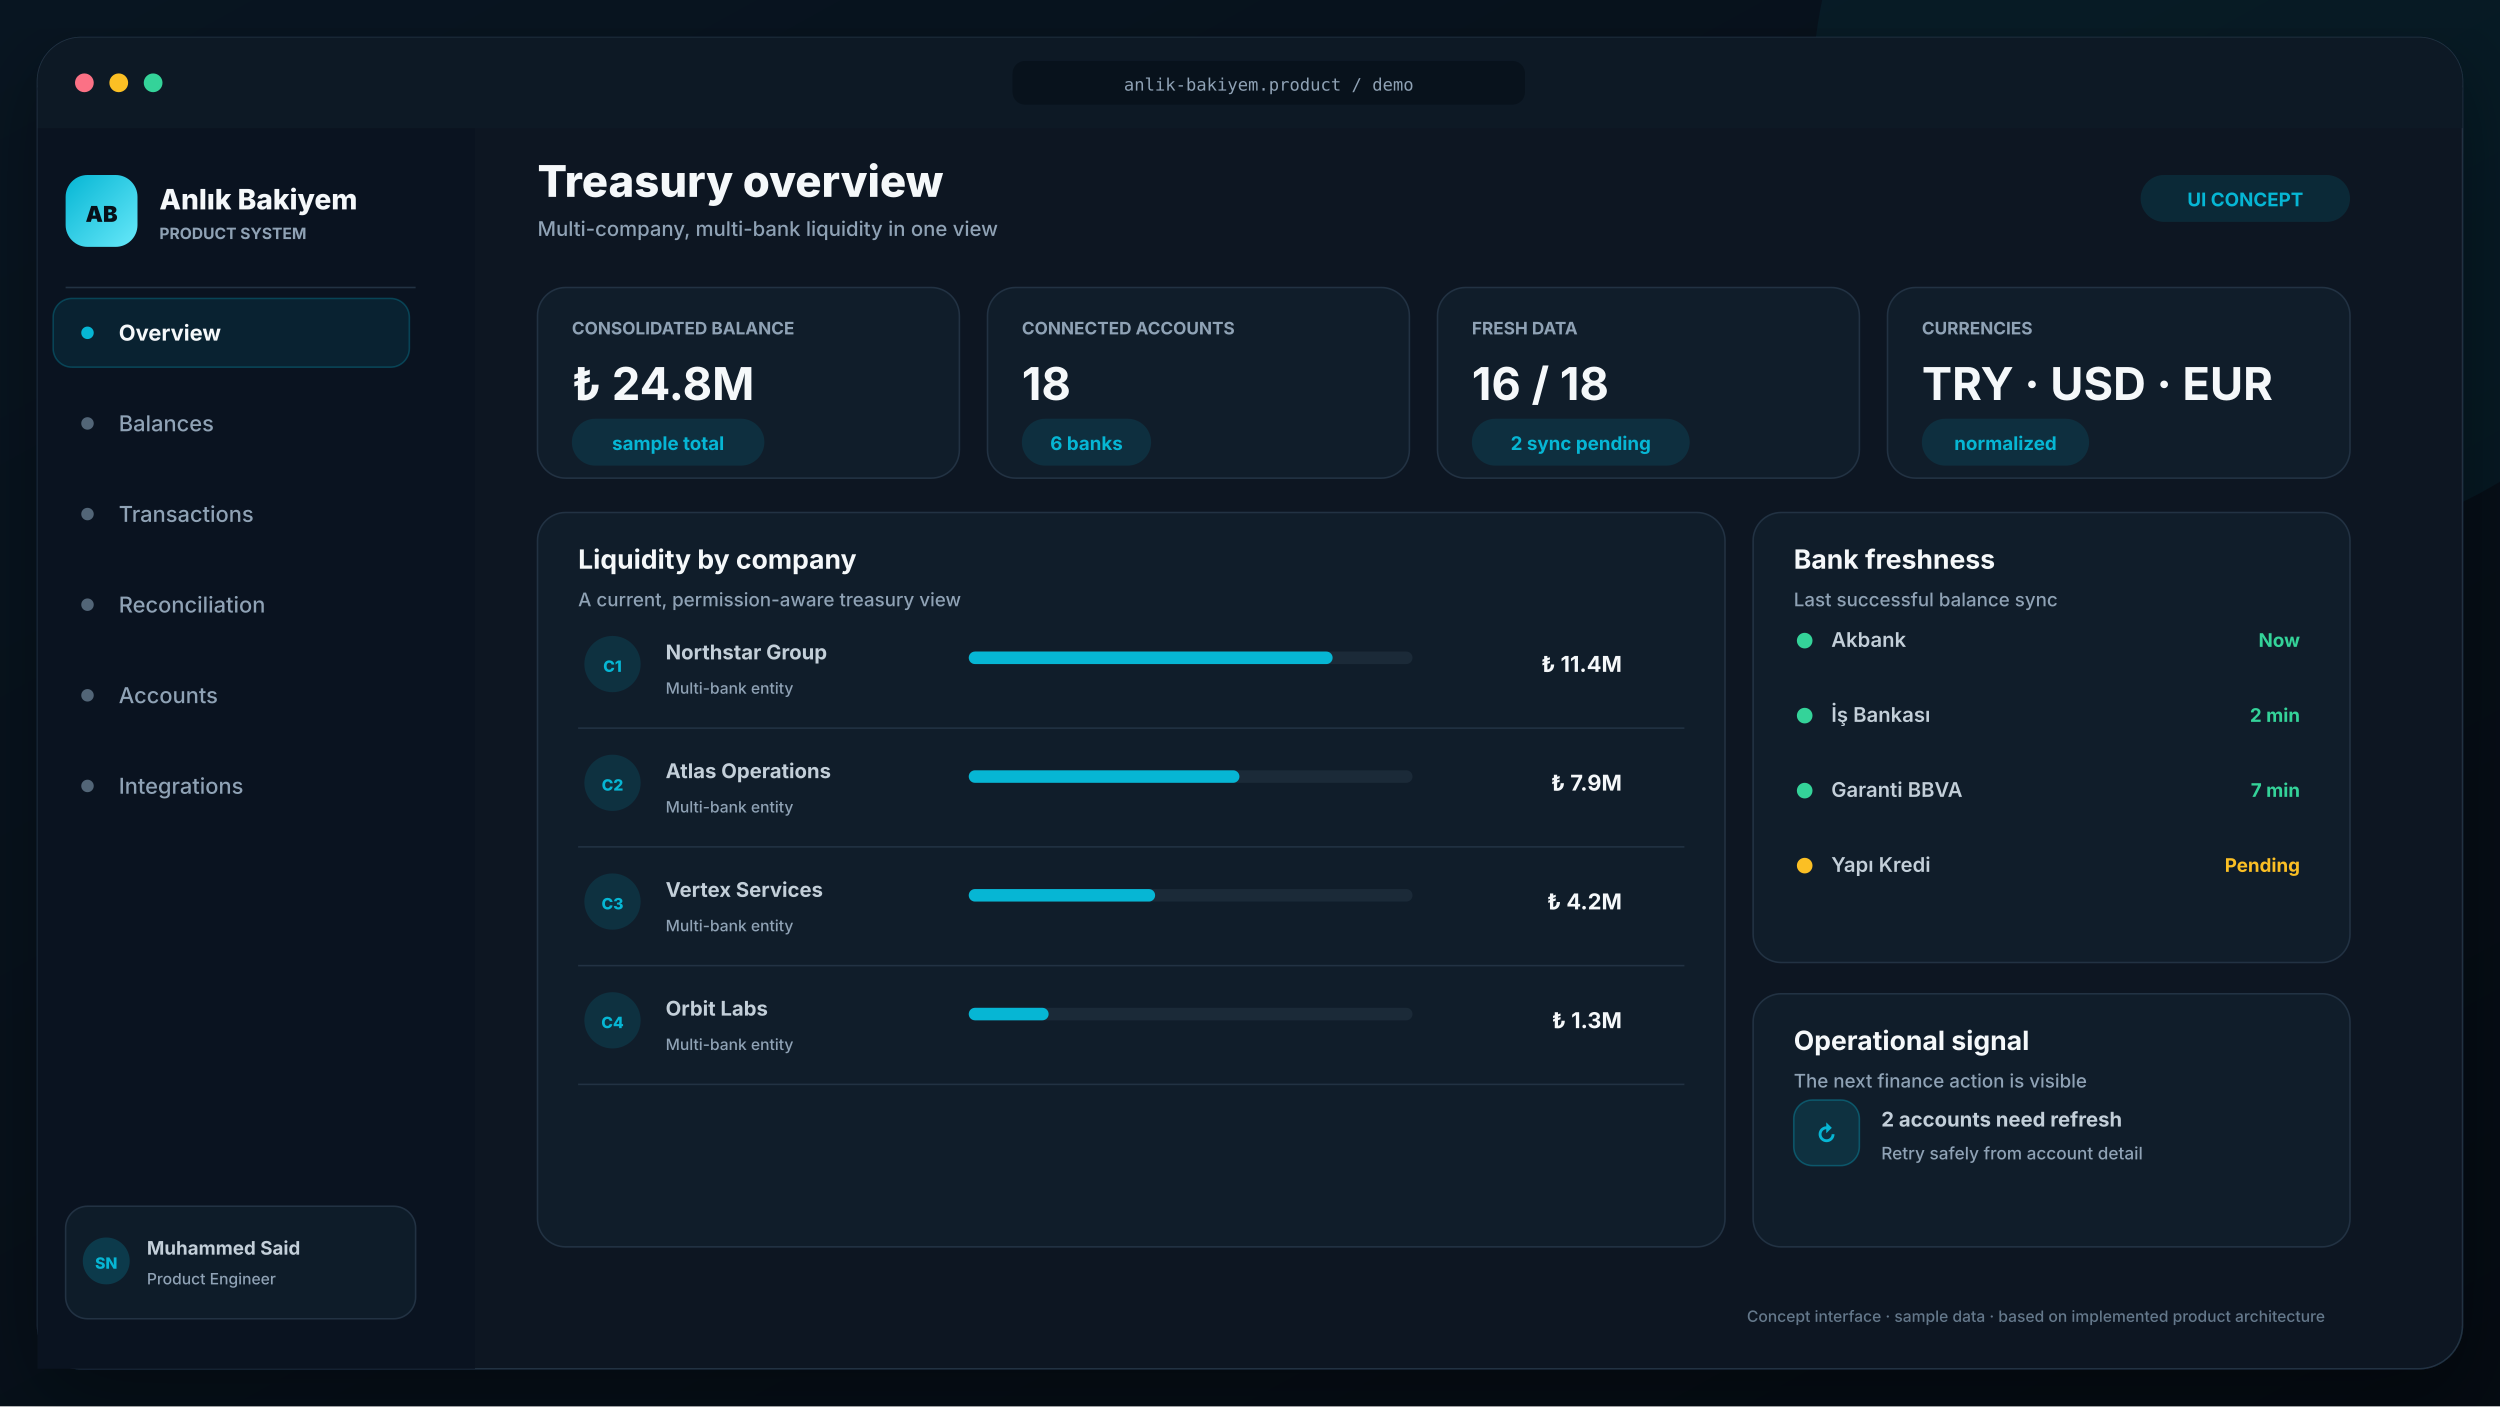
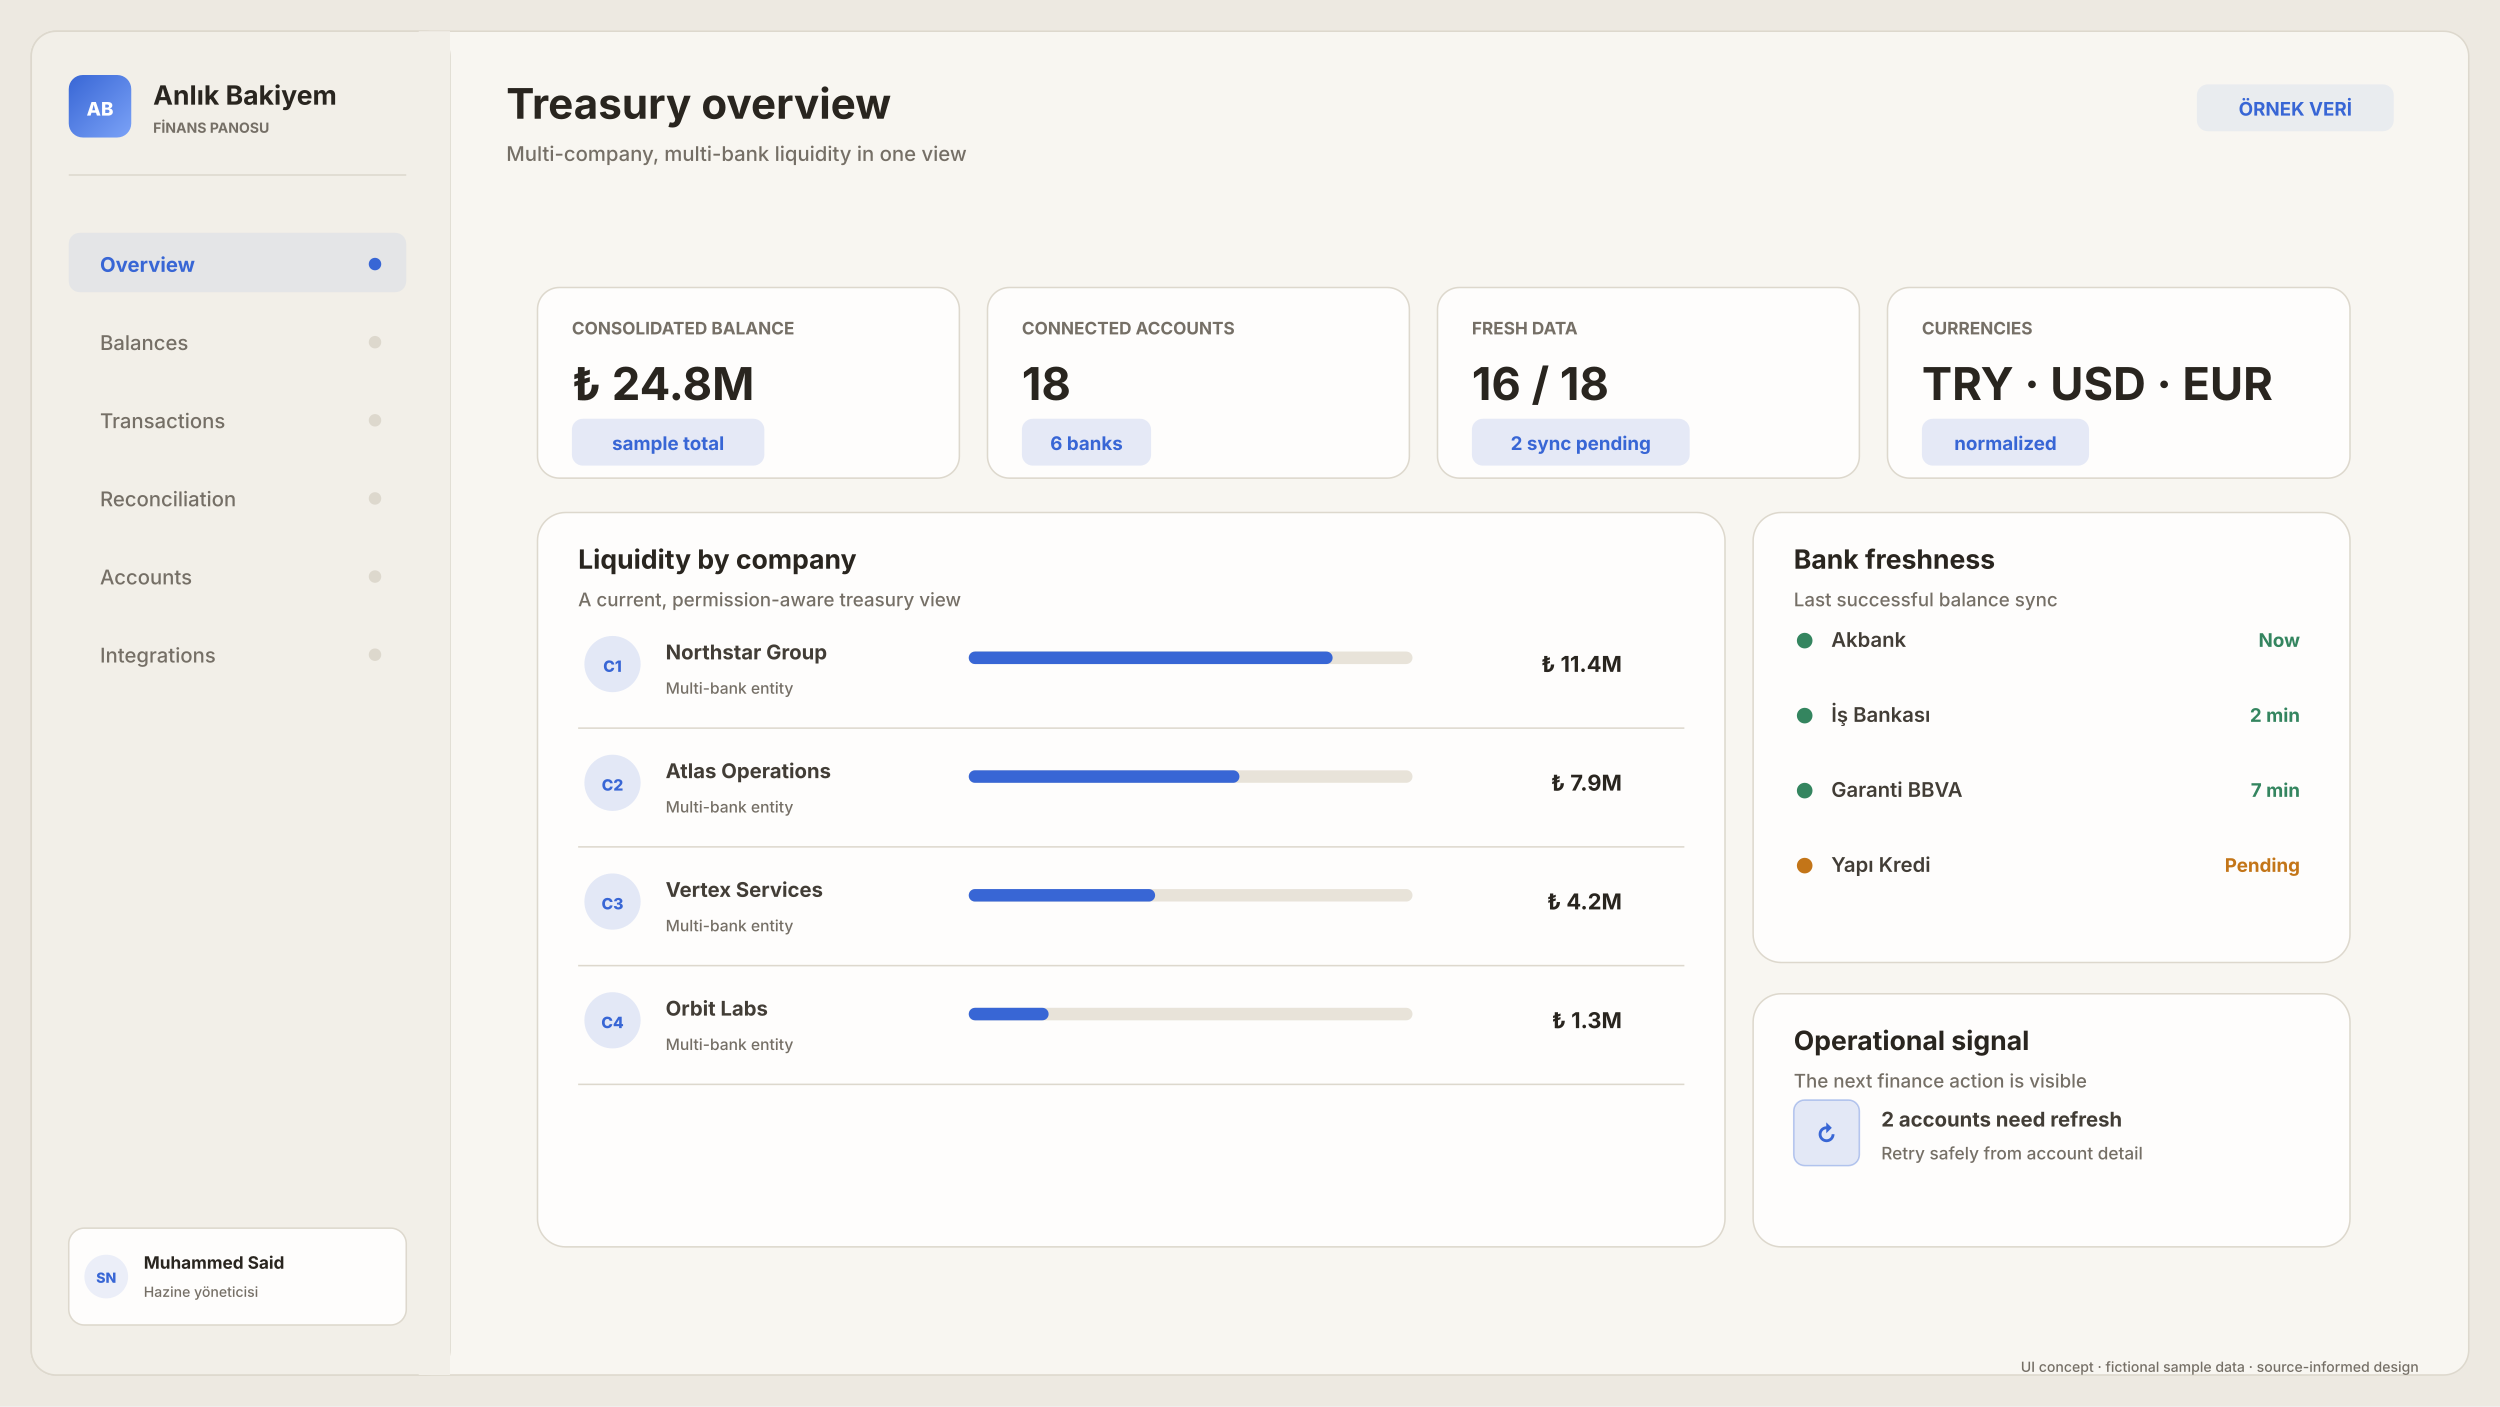
<svg xmlns="http://www.w3.org/2000/svg" width="1600" height="900" viewBox="0 0 1600 900">
  <defs>
-     <linearGradient id="bg" x1="0" y1="0" x2="1" y2="1">
-       <stop stop-color="#081521" />
-       <stop offset="1" stop-color="#050B12" />
+     <linearGradient id="brand" x1="0" y1="0" x2="1" y2="1">
+       <stop stop-color="#3866D5" />
+       <stop offset="1" stop-color="#7BA2F7" />
    </linearGradient>
-     <linearGradient id="accent" x1="0" y1="0" x2="1" y2="1">
-       <stop stop-color="#06B6D4" />
-       <stop offset="1" stop-color="#67E8F9" />
-     </linearGradient>
-     <filter id="shadow">
-       <feDropShadow dx="0" dy="18" stdDeviation="28" flood-color="#000" flood-opacity=".35" />
+     <filter id="softShadow">
+       <feDropShadow dx="0" dy="10" stdDeviation="20" flood-color="#172033" flood-opacity=".14" />
    </filter>
  </defs>
-   <rect width="1600" height="900" fill="url(#bg)" />
-   <circle cx="1450" cy="60" r="290" fill="#06B6D4" opacity=".06" />
-   <rect x="24" y="24" width="1552" height="852" rx="28" fill="#0B1622" stroke="#223243" filter="url(#shadow)" />
-   <rect x="24" y="24" width="1552" height="58" rx="28" fill="#0D1925" />
-   <rect x="24" y="56" width="1552" height="26" fill="#0D1925" />
-   <circle cx="54" cy="53" r="6" fill="#FB7185" stroke="none" />
-   <circle cx="76" cy="53" r="6" fill="#FBBF24" stroke="none" />
-   <circle cx="98" cy="53" r="6" fill="#34D399" stroke="none" />
-   <rect x="648" y="39" width="328" height="28" rx="8" fill="#08121C" stroke="none" stroke-width="1" />
-   <text x="812" y="58" fill="#8FA2B5" font-family="'SFMono-Regular', Consolas, monospace" font-size="11" font-weight="500" text-anchor="middle">anlik-bakiyem.product / demo</text>
-   <rect x="24" y="82" width="280" height="794" fill="#0A1320" />
-   <rect x="42" y="112" width="46" height="46" rx="14" fill="url(#accent)" stroke="none" stroke-width="1" />
-   <text x="65" y="142" fill="#071019" font-family="Inter, ui-sans-serif, -apple-system, BlinkMacSystemFont, 'Segoe UI', sans-serif" font-size="14" font-weight="850" text-anchor="middle">AB</text>
-   <text x="102" y="134" fill="#F5F8FA" font-family="Inter, ui-sans-serif, -apple-system, BlinkMacSystemFont, 'Segoe UI', sans-serif" font-size="18" font-weight="760" text-anchor="start">Anlık Bakiyem</text>
-   <text x="102" y="153" fill="#8FA2B5" font-family="Inter, ui-sans-serif, -apple-system, BlinkMacSystemFont, 'Segoe UI', sans-serif" font-size="10" font-weight="700" text-anchor="start">PRODUCT SYSTEM</text>
-   <line x1="42" y1="184" x2="266" y2="184" stroke="#223243" stroke-width="1" />
-   <rect x="34" y="191" width="228" height="44" rx="12" fill="#06B6D418" stroke="#06B6D444" stroke-width="1" />
-   <circle cx="56" cy="213" r="4" fill="#06B6D4" stroke="none" />
-   <text x="76" y="218" fill="#F5F8FA" font-family="Inter, ui-sans-serif, -apple-system, BlinkMacSystemFont, 'Segoe UI', sans-serif" font-size="14" font-weight="680" text-anchor="start">Overview</text>
-   <circle cx="56" cy="271" r="4" fill="#526577" stroke="none" />
-   <text x="76" y="276" fill="#8FA2B5" font-family="Inter, ui-sans-serif, -apple-system, BlinkMacSystemFont, 'Segoe UI', sans-serif" font-size="14" font-weight="520" text-anchor="start">Balances</text>
-   <circle cx="56" cy="329" r="4" fill="#526577" stroke="none" />
-   <text x="76" y="334" fill="#8FA2B5" font-family="Inter, ui-sans-serif, -apple-system, BlinkMacSystemFont, 'Segoe UI', sans-serif" font-size="14" font-weight="520" text-anchor="start">Transactions</text>
-   <circle cx="56" cy="387" r="4" fill="#526577" stroke="none" />
-   <text x="76" y="392" fill="#8FA2B5" font-family="Inter, ui-sans-serif, -apple-system, BlinkMacSystemFont, 'Segoe UI', sans-serif" font-size="14" font-weight="520" text-anchor="start">Reconciliation</text>
-   <circle cx="56" cy="445" r="4" fill="#526577" stroke="none" />
-   <text x="76" y="450" fill="#8FA2B5" font-family="Inter, ui-sans-serif, -apple-system, BlinkMacSystemFont, 'Segoe UI', sans-serif" font-size="14" font-weight="520" text-anchor="start">Accounts</text>
-   <circle cx="56" cy="503" r="4" fill="#526577" stroke="none" />
-   <text x="76" y="508" fill="#8FA2B5" font-family="Inter, ui-sans-serif, -apple-system, BlinkMacSystemFont, 'Segoe UI', sans-serif" font-size="14" font-weight="520" text-anchor="start">Integrations</text>
-   <rect x="42" y="772" width="224" height="72" rx="14" fill="#0E1C29" stroke="#223243" stroke-width="1" />
-   <circle cx="68" cy="807" r="15" fill="#06B6D433" stroke="none" />
-   <text x="68" y="812" fill="#06B6D4" font-family="Inter, ui-sans-serif, -apple-system, BlinkMacSystemFont, 'Segoe UI', sans-serif" font-size="10" font-weight="800" text-anchor="middle">SN</text>
-   <text x="94" y="803" fill="#C3CFD9" font-family="Inter, ui-sans-serif, -apple-system, BlinkMacSystemFont, 'Segoe UI', sans-serif" font-size="12" font-weight="650" text-anchor="start">Muhammed Said</text>
-   <text x="94" y="822" fill="#8FA2B5" font-family="Inter, ui-sans-serif, -apple-system, BlinkMacSystemFont, 'Segoe UI', sans-serif" font-size="10" font-weight="500" text-anchor="start">Product Engineer</text>
-   <text x="344" y="126" fill="#F5F8FA" font-family="Inter, ui-sans-serif, -apple-system, BlinkMacSystemFont, 'Segoe UI', sans-serif" font-size="28" font-weight="760" text-anchor="start">Treasury overview</text>
-   <text x="344" y="151" fill="#8FA2B5" font-family="Inter, ui-sans-serif, -apple-system, BlinkMacSystemFont, 'Segoe UI', sans-serif" font-size="13" font-weight="500" text-anchor="start">Multi-company, multi-bank liquidity in one view</text>
-   <rect x="1370" y="112" width="134" height="30" rx="15" fill="#06B6D41F" stroke="none" stroke-width="1" />
-   <text x="1437" y="132" fill="#06B6D4" font-family="Inter, ui-sans-serif, -apple-system, BlinkMacSystemFont, 'Segoe UI', sans-serif" font-size="12" font-weight="700" text-anchor="middle">UI CONCEPT</text>
-   <rect x="344" y="184" width="270" height="122" rx="18" fill="#101D2A" stroke="#223243" stroke-width="1" />
-   <text x="366" y="214" fill="#8FA2B5" font-family="Inter, ui-sans-serif, -apple-system, BlinkMacSystemFont, 'Segoe UI', sans-serif" font-size="11" font-weight="750" text-anchor="start">CONSOLIDATED BALANCE</text>
-   <text x="366" y="256" fill="#F5F8FA" font-family="Inter, ui-sans-serif, -apple-system, BlinkMacSystemFont, 'Segoe UI', sans-serif" font-size="29" font-weight="750" text-anchor="start">₺ 24.8M</text>
-   <rect x="366" y="268" width="123.2" height="30" rx="15" fill="#06B6D420" stroke="none" stroke-width="1" />
-   <text x="427.6" y="288" fill="#06B6D4" font-family="Inter, ui-sans-serif, -apple-system, BlinkMacSystemFont, 'Segoe UI', sans-serif" font-size="12" font-weight="700" text-anchor="middle">sample total</text>
-   <rect x="632" y="184" width="270" height="122" rx="18" fill="#101D2A" stroke="#223243" stroke-width="1" />
-   <text x="654" y="214" fill="#8FA2B5" font-family="Inter, ui-sans-serif, -apple-system, BlinkMacSystemFont, 'Segoe UI', sans-serif" font-size="11" font-weight="750" text-anchor="start">CONNECTED ACCOUNTS</text>
-   <text x="654" y="256" fill="#F5F8FA" font-family="Inter, ui-sans-serif, -apple-system, BlinkMacSystemFont, 'Segoe UI', sans-serif" font-size="29" font-weight="750" text-anchor="start">18</text>
-   <rect x="654" y="268" width="82.7" height="30" rx="15" fill="#06B6D420" stroke="none" stroke-width="1" />
-   <text x="695.35" y="288" fill="#06B6D4" font-family="Inter, ui-sans-serif, -apple-system, BlinkMacSystemFont, 'Segoe UI', sans-serif" font-size="12" font-weight="700" text-anchor="middle">6 banks</text>
-   <rect x="920" y="184" width="270" height="122" rx="18" fill="#101D2A" stroke="#223243" stroke-width="1" />
-   <text x="942" y="214" fill="#8FA2B5" font-family="Inter, ui-sans-serif, -apple-system, BlinkMacSystemFont, 'Segoe UI', sans-serif" font-size="11" font-weight="750" text-anchor="start">FRESH DATA</text>
-   <text x="942" y="256" fill="#F5F8FA" font-family="Inter, ui-sans-serif, -apple-system, BlinkMacSystemFont, 'Segoe UI', sans-serif" font-size="29" font-weight="750" text-anchor="start">16 / 18</text>
-   <rect x="942" y="268" width="139.4" height="30" rx="15" fill="#06B6D420" stroke="none" stroke-width="1" />
-   <text x="1011.7" y="288" fill="#06B6D4" font-family="Inter, ui-sans-serif, -apple-system, BlinkMacSystemFont, 'Segoe UI', sans-serif" font-size="12" font-weight="700" text-anchor="middle">2 sync pending</text>
-   <rect x="1208" y="184" width="296" height="122" rx="18" fill="#101D2A" stroke="#223243" stroke-width="1" />
-   <text x="1230" y="214" fill="#8FA2B5" font-family="Inter, ui-sans-serif, -apple-system, BlinkMacSystemFont, 'Segoe UI', sans-serif" font-size="11" font-weight="750" text-anchor="start">CURRENCIES</text>
-   <text x="1230" y="256" fill="#F5F8FA" font-family="Inter, ui-sans-serif, -apple-system, BlinkMacSystemFont, 'Segoe UI', sans-serif" font-size="29" font-weight="750" text-anchor="start">TRY · USD · EUR</text>
-   <rect x="1230" y="268" width="107" height="30" rx="15" fill="#06B6D420" stroke="none" stroke-width="1" />
-   <text x="1283.5" y="288" fill="#06B6D4" font-family="Inter, ui-sans-serif, -apple-system, BlinkMacSystemFont, 'Segoe UI', sans-serif" font-size="12" font-weight="700" text-anchor="middle">normalized</text>
-   <rect x="344" y="328" width="760" height="470" rx="18" fill="#101D2A" stroke="#223243" stroke-width="1" />
-   <text x="370" y="364" fill="#F5F8FA" font-family="Inter, ui-sans-serif, -apple-system, BlinkMacSystemFont, 'Segoe UI', sans-serif" font-size="17" font-weight="720" text-anchor="start">Liquidity by company</text>
-   <text x="370" y="388" fill="#8FA2B5" font-family="Inter, ui-sans-serif, -apple-system, BlinkMacSystemFont, 'Segoe UI', sans-serif" font-size="12" font-weight="500" text-anchor="start">A current, permission-aware treasury view</text>
-   <circle cx="392" cy="425" r="18" fill="#06B6D422" stroke="none" />
-   <text x="392" y="430" fill="#06B6D4" font-family="Inter, ui-sans-serif, -apple-system, BlinkMacSystemFont, 'Segoe UI', sans-serif" font-size="10" font-weight="800" text-anchor="middle">C1</text>
-   <text x="426" y="422" fill="#C3CFD9" font-family="Inter, ui-sans-serif, -apple-system, BlinkMacSystemFont, 'Segoe UI', sans-serif" font-size="13" font-weight="650" text-anchor="start">Northstar Group</text>
-   <text x="426" y="444" fill="#8FA2B5" font-family="Inter, ui-sans-serif, -apple-system, BlinkMacSystemFont, 'Segoe UI', sans-serif" font-size="10" font-weight="500" text-anchor="start">Multi-bank entity</text>
-   <text x="1038" y="430" fill="#F5F8FA" font-family="Inter, ui-sans-serif, -apple-system, BlinkMacSystemFont, 'Segoe UI', sans-serif" font-size="14" font-weight="700" text-anchor="end">₺ 11.4M</text>
-   <rect x="620" y="417" width="284" height="8" rx="4" fill="#1B2A38" stroke="none" stroke-width="1" />
-   <rect x="620" y="417" width="232.88" height="8" rx="4" fill="#06B6D4" stroke="none" stroke-width="1" />
-   <line x1="370" y1="466" x2="1078" y2="466" stroke="#223243" stroke-width="1" />
-   <circle cx="392" cy="501" r="18" fill="#06B6D422" stroke="none" />
-   <text x="392" y="506" fill="#06B6D4" font-family="Inter, ui-sans-serif, -apple-system, BlinkMacSystemFont, 'Segoe UI', sans-serif" font-size="10" font-weight="800" text-anchor="middle">C2</text>
-   <text x="426" y="498" fill="#C3CFD9" font-family="Inter, ui-sans-serif, -apple-system, BlinkMacSystemFont, 'Segoe UI', sans-serif" font-size="13" font-weight="650" text-anchor="start">Atlas Operations</text>
-   <text x="426" y="520" fill="#8FA2B5" font-family="Inter, ui-sans-serif, -apple-system, BlinkMacSystemFont, 'Segoe UI', sans-serif" font-size="10" font-weight="500" text-anchor="start">Multi-bank entity</text>
-   <text x="1038" y="506" fill="#F5F8FA" font-family="Inter, ui-sans-serif, -apple-system, BlinkMacSystemFont, 'Segoe UI', sans-serif" font-size="14" font-weight="700" text-anchor="end">₺ 7.9M</text>
-   <rect x="620" y="493" width="284" height="8" rx="4" fill="#1B2A38" stroke="none" stroke-width="1" />
-   <rect x="620" y="493" width="173.24" height="8" rx="4" fill="#06B6D4" stroke="none" stroke-width="1" />
-   <line x1="370" y1="542" x2="1078" y2="542" stroke="#223243" stroke-width="1" />
-   <circle cx="392" cy="577" r="18" fill="#06B6D422" stroke="none" />
-   <text x="392" y="582" fill="#06B6D4" font-family="Inter, ui-sans-serif, -apple-system, BlinkMacSystemFont, 'Segoe UI', sans-serif" font-size="10" font-weight="800" text-anchor="middle">C3</text>
-   <text x="426" y="574" fill="#C3CFD9" font-family="Inter, ui-sans-serif, -apple-system, BlinkMacSystemFont, 'Segoe UI', sans-serif" font-size="13" font-weight="650" text-anchor="start">Vertex Services</text>
-   <text x="426" y="596" fill="#8FA2B5" font-family="Inter, ui-sans-serif, -apple-system, BlinkMacSystemFont, 'Segoe UI', sans-serif" font-size="10" font-weight="500" text-anchor="start">Multi-bank entity</text>
-   <text x="1038" y="582" fill="#F5F8FA" font-family="Inter, ui-sans-serif, -apple-system, BlinkMacSystemFont, 'Segoe UI', sans-serif" font-size="14" font-weight="700" text-anchor="end">₺ 4.2M</text>
-   <rect x="620" y="569" width="284" height="8" rx="4" fill="#1B2A38" stroke="none" stroke-width="1" />
-   <rect x="620" y="569" width="119.28" height="8" rx="4" fill="#06B6D4" stroke="none" stroke-width="1" />
-   <line x1="370" y1="618" x2="1078" y2="618" stroke="#223243" stroke-width="1" />
-   <circle cx="392" cy="653" r="18" fill="#06B6D422" stroke="none" />
-   <text x="392" y="658" fill="#06B6D4" font-family="Inter, ui-sans-serif, -apple-system, BlinkMacSystemFont, 'Segoe UI', sans-serif" font-size="10" font-weight="800" text-anchor="middle">C4</text>
-   <text x="426" y="650" fill="#C3CFD9" font-family="Inter, ui-sans-serif, -apple-system, BlinkMacSystemFont, 'Segoe UI', sans-serif" font-size="13" font-weight="650" text-anchor="start">Orbit Labs</text>
-   <text x="426" y="672" fill="#8FA2B5" font-family="Inter, ui-sans-serif, -apple-system, BlinkMacSystemFont, 'Segoe UI', sans-serif" font-size="10" font-weight="500" text-anchor="start">Multi-bank entity</text>
-   <text x="1038" y="658" fill="#F5F8FA" font-family="Inter, ui-sans-serif, -apple-system, BlinkMacSystemFont, 'Segoe UI', sans-serif" font-size="14" font-weight="700" text-anchor="end">₺ 1.3M</text>
-   <rect x="620" y="645" width="284" height="8" rx="4" fill="#1B2A38" stroke="none" stroke-width="1" />
-   <rect x="620" y="645" width="51.12" height="8" rx="4" fill="#06B6D4" stroke="none" stroke-width="1" />
-   <line x1="370" y1="694" x2="1078" y2="694" stroke="#223243" stroke-width="1" />
-   <rect x="1122" y="328" width="382" height="288" rx="18" fill="#101D2A" stroke="#223243" stroke-width="1" />
-   <text x="1148" y="364" fill="#F5F8FA" font-family="Inter, ui-sans-serif, -apple-system, BlinkMacSystemFont, 'Segoe UI', sans-serif" font-size="17" font-weight="720" text-anchor="start">Bank freshness</text>
-   <text x="1148" y="388" fill="#8FA2B5" font-family="Inter, ui-sans-serif, -apple-system, BlinkMacSystemFont, 'Segoe UI', sans-serif" font-size="12" font-weight="500" text-anchor="start">Last successful balance sync</text>
-   <circle cx="1155" cy="410" r="5" fill="#34D399" stroke="none" />
-   <text x="1172" y="414" fill="#C3CFD9" font-family="Inter, ui-sans-serif, -apple-system, BlinkMacSystemFont, 'Segoe UI', sans-serif" font-size="13" font-weight="620" text-anchor="start">Akbank</text>
-   <text x="1472" y="414" fill="#34D399" font-family="Inter, ui-sans-serif, -apple-system, BlinkMacSystemFont, 'Segoe UI', sans-serif" font-size="12" font-weight="650" text-anchor="end">Now</text>
-   <circle cx="1155" cy="458" r="5" fill="#34D399" stroke="none" />
-   <text x="1172" y="462" fill="#C3CFD9" font-family="Inter, ui-sans-serif, -apple-system, BlinkMacSystemFont, 'Segoe UI', sans-serif" font-size="13" font-weight="620" text-anchor="start">İş Bankası</text>
-   <text x="1472" y="462" fill="#34D399" font-family="Inter, ui-sans-serif, -apple-system, BlinkMacSystemFont, 'Segoe UI', sans-serif" font-size="12" font-weight="650" text-anchor="end">2 min</text>
-   <circle cx="1155" cy="506" r="5" fill="#34D399" stroke="none" />
-   <text x="1172" y="510" fill="#C3CFD9" font-family="Inter, ui-sans-serif, -apple-system, BlinkMacSystemFont, 'Segoe UI', sans-serif" font-size="13" font-weight="620" text-anchor="start">Garanti BBVA</text>
-   <text x="1472" y="510" fill="#34D399" font-family="Inter, ui-sans-serif, -apple-system, BlinkMacSystemFont, 'Segoe UI', sans-serif" font-size="12" font-weight="650" text-anchor="end">7 min</text>
-   <circle cx="1155" cy="554" r="5" fill="#FBBF24" stroke="none" />
-   <text x="1172" y="558" fill="#C3CFD9" font-family="Inter, ui-sans-serif, -apple-system, BlinkMacSystemFont, 'Segoe UI', sans-serif" font-size="13" font-weight="620" text-anchor="start">Yapı Kredi</text>
-   <text x="1472" y="558" fill="#FBBF24" font-family="Inter, ui-sans-serif, -apple-system, BlinkMacSystemFont, 'Segoe UI', sans-serif" font-size="12" font-weight="650" text-anchor="end">Pending</text>
-   <rect x="1122" y="636" width="382" height="162" rx="18" fill="#101D2A" stroke="#223243" stroke-width="1" />
-   <text x="1148" y="672" fill="#F5F8FA" font-family="Inter, ui-sans-serif, -apple-system, BlinkMacSystemFont, 'Segoe UI', sans-serif" font-size="17" font-weight="720" text-anchor="start">Operational signal</text>
-   <text x="1148" y="696" fill="#8FA2B5" font-family="Inter, ui-sans-serif, -apple-system, BlinkMacSystemFont, 'Segoe UI', sans-serif" font-size="12" font-weight="500" text-anchor="start">The next finance action is visible</text>
-   <rect x="1148" y="704" width="42" height="42" rx="12" fill="#06B6D422" stroke="#06B6D455" stroke-width="1" />
-   <text x="1169" y="731" fill="#06B6D4" font-family="Inter, ui-sans-serif, -apple-system, BlinkMacSystemFont, 'Segoe UI', sans-serif" font-size="14" font-weight="800" text-anchor="middle">↻</text>
-   <text x="1204" y="721" fill="#C3CFD9" font-family="Inter, ui-sans-serif, -apple-system, BlinkMacSystemFont, 'Segoe UI', sans-serif" font-size="13" font-weight="650" text-anchor="start">2 accounts need refresh</text>
-   <text x="1204" y="742" fill="#8FA2B5" font-family="Inter, ui-sans-serif, -apple-system, BlinkMacSystemFont, 'Segoe UI', sans-serif" font-size="11" font-weight="500" text-anchor="start">Retry safely from account detail</text>
-   <text x="1488" y="846" fill="#64788B" font-family="Inter, ui-sans-serif, -apple-system, BlinkMacSystemFont, 'Segoe UI', sans-serif" font-size="10" font-weight="500" text-anchor="end">Concept interface · sample data · based on implemented product architecture</text>
+   <rect width="1600" height="900" fill="#EDE9E1" />
+   <rect x="20" y="20" width="1560" height="860" rx="16" fill="#F8F6F1" stroke="#DDD8CD" stroke-width="1" />
+   <rect x="20" y="20" width="268" height="860" rx="16" fill="#F2EFE8" stroke="#DDD8CD" stroke-width="1" />
+   <rect x="268" y="20" width="20" height="860" rx="0" fill="#F2EFE8" stroke="none" stroke-width="1" />
+   <rect x="44" y="48" width="40" height="40" rx="9" fill="url(#brand)" stroke="none" stroke-width="1" />
+   <text x="64" y="74" fill="#FFFFFF" font-family="Inter, ui-sans-serif, sans-serif" font-size="12" font-weight="800" text-anchor="middle">AB</text>
+   <text x="98" y="67" fill="#29251F" font-family="Inter, ui-sans-serif, sans-serif" font-size="17" font-weight="730" text-anchor="start">Anlık Bakiyem</text>
+   <text x="98" y="85" fill="#756F66" font-family="Inter, ui-sans-serif, sans-serif" font-size="9" font-weight="750" text-anchor="start">FİNANS PANOSU</text>
+   <line x1="44" y1="112" x2="260" y2="112" stroke="#DDD8CD" stroke-width="1" />
+   <rect x="44" y="149" width="216" height="38" rx="7" fill="#3866D512" stroke="none" stroke-width="1" />
+   <text x="64" y="174" fill="#3866D5" font-family="Inter, ui-sans-serif, sans-serif" font-size="13" font-weight="680" text-anchor="start">Overview</text>
+   <circle cx="240" cy="169" r="4" fill="#3866D5" stroke="none" />
+   <text x="64" y="224" fill="#756F66" font-family="Inter, ui-sans-serif, sans-serif" font-size="13" font-weight="550" text-anchor="start">Balances</text>
+   <circle cx="240" cy="219" r="4" fill="#DDD8CD" stroke="none" />
+   <text x="64" y="274" fill="#756F66" font-family="Inter, ui-sans-serif, sans-serif" font-size="13" font-weight="550" text-anchor="start">Transactions</text>
+   <circle cx="240" cy="269" r="4" fill="#DDD8CD" stroke="none" />
+   <text x="64" y="324" fill="#756F66" font-family="Inter, ui-sans-serif, sans-serif" font-size="13" font-weight="550" text-anchor="start">Reconciliation</text>
+   <circle cx="240" cy="319" r="4" fill="#DDD8CD" stroke="none" />
+   <text x="64" y="374" fill="#756F66" font-family="Inter, ui-sans-serif, sans-serif" font-size="13" font-weight="550" text-anchor="start">Accounts</text>
+   <circle cx="240" cy="369" r="4" fill="#DDD8CD" stroke="none" />
+   <text x="64" y="424" fill="#756F66" font-family="Inter, ui-sans-serif, sans-serif" font-size="13" font-weight="550" text-anchor="start">Integrations</text>
+   <circle cx="240" cy="419" r="4" fill="#DDD8CD" stroke="none" />
+   <text x="324" y="76" fill="#29251F" font-family="Inter, ui-sans-serif, sans-serif" font-size="27" font-weight="730" text-anchor="start">Treasury overview</text>
+   <text x="324" y="103" fill="#756F66" font-family="Inter, ui-sans-serif, sans-serif" font-size="13" font-weight="500" text-anchor="start">Multi-company, multi-bank liquidity in one view</text>
+   <rect x="1406" y="54" width="126" height="30" rx="7" fill="#3866D512" stroke="none" stroke-width="1" />
+   <text x="1469" y="74" fill="#3866D5" font-family="Inter, ui-sans-serif, sans-serif" font-size="12" font-weight="700" text-anchor="middle">ÖRNEK VERİ</text>
+   <rect x="44" y="786" width="216" height="62" rx="10" fill="#FEFDFC" stroke="#DDD8CD" stroke-width="1" />
+   <circle cx="68" cy="817" r="14" fill="#3866D518" stroke="none" />
+   <text x="68" y="821" fill="#3866D5" font-family="Inter, ui-sans-serif, sans-serif" font-size="9" font-weight="800" text-anchor="middle">SN</text>
+   <text x="92" y="812" fill="#29251F" font-family="Inter, ui-sans-serif, sans-serif" font-size="11" font-weight="650" text-anchor="start">Muhammed Said</text>
+   <text x="92" y="830" fill="#756F66" font-family="Inter, ui-sans-serif, sans-serif" font-size="9" font-weight="500" text-anchor="start">Hazine yöneticisi</text>
+   <rect x="344" y="184" width="270" height="122" rx="14" fill="#FEFDFC" stroke="#DDD8CD" stroke-width="1" />
+   <text x="366" y="214" fill="#756F66" font-family="Inter, ui-sans-serif, sans-serif" font-size="11" font-weight="750" text-anchor="start">CONSOLIDATED BALANCE</text>
+   <text x="366" y="256" fill="#29251F" font-family="Inter, ui-sans-serif, sans-serif" font-size="29" font-weight="750" text-anchor="start">₺ 24.8M</text>
+   <rect x="366" y="268" width="123.2" height="30" rx="7" fill="#3866D520" stroke="none" stroke-width="1" />
+   <text x="427.6" y="288" fill="#3866D5" font-family="Inter, ui-sans-serif, sans-serif" font-size="12" font-weight="700" text-anchor="middle">sample total</text>
+   <rect x="632" y="184" width="270" height="122" rx="14" fill="#FEFDFC" stroke="#DDD8CD" stroke-width="1" />
+   <text x="654" y="214" fill="#756F66" font-family="Inter, ui-sans-serif, sans-serif" font-size="11" font-weight="750" text-anchor="start">CONNECTED ACCOUNTS</text>
+   <text x="654" y="256" fill="#29251F" font-family="Inter, ui-sans-serif, sans-serif" font-size="29" font-weight="750" text-anchor="start">18</text>
+   <rect x="654" y="268" width="82.7" height="30" rx="7" fill="#3866D520" stroke="none" stroke-width="1" />
+   <text x="695.35" y="288" fill="#3866D5" font-family="Inter, ui-sans-serif, sans-serif" font-size="12" font-weight="700" text-anchor="middle">6 banks</text>
+   <rect x="920" y="184" width="270" height="122" rx="14" fill="#FEFDFC" stroke="#DDD8CD" stroke-width="1" />
+   <text x="942" y="214" fill="#756F66" font-family="Inter, ui-sans-serif, sans-serif" font-size="11" font-weight="750" text-anchor="start">FRESH DATA</text>
+   <text x="942" y="256" fill="#29251F" font-family="Inter, ui-sans-serif, sans-serif" font-size="29" font-weight="750" text-anchor="start">16 / 18</text>
+   <rect x="942" y="268" width="139.4" height="30" rx="7" fill="#3866D520" stroke="none" stroke-width="1" />
+   <text x="1011.7" y="288" fill="#3866D5" font-family="Inter, ui-sans-serif, sans-serif" font-size="12" font-weight="700" text-anchor="middle">2 sync pending</text>
+   <rect x="1208" y="184" width="296" height="122" rx="14" fill="#FEFDFC" stroke="#DDD8CD" stroke-width="1" />
+   <text x="1230" y="214" fill="#756F66" font-family="Inter, ui-sans-serif, sans-serif" font-size="11" font-weight="750" text-anchor="start">CURRENCIES</text>
+   <text x="1230" y="256" fill="#29251F" font-family="Inter, ui-sans-serif, sans-serif" font-size="29" font-weight="750" text-anchor="start">TRY · USD · EUR</text>
+   <rect x="1230" y="268" width="107" height="30" rx="7" fill="#3866D520" stroke="none" stroke-width="1" />
+   <text x="1283.5" y="288" fill="#3866D5" font-family="Inter, ui-sans-serif, sans-serif" font-size="12" font-weight="700" text-anchor="middle">normalized</text>
+   <rect x="344" y="328" width="760" height="470" rx="18" fill="#FEFDFC" stroke="#DDD8CD" stroke-width="1" />
+   <text x="370" y="364" fill="#29251F" font-family="Inter, ui-sans-serif, sans-serif" font-size="17" font-weight="720" text-anchor="start">Liquidity by company</text>
+   <text x="370" y="388" fill="#756F66" font-family="Inter, ui-sans-serif, sans-serif" font-size="12" font-weight="500" text-anchor="start">A current, permission-aware treasury view</text>
+   <circle cx="392" cy="425" r="18" fill="#3866D522" stroke="none" />
+   <text x="392" y="430" fill="#3866D5" font-family="Inter, ui-sans-serif, sans-serif" font-size="10" font-weight="800" text-anchor="middle">C1</text>
+   <text x="426" y="422" fill="#423D36" font-family="Inter, ui-sans-serif, sans-serif" font-size="13" font-weight="650" text-anchor="start">Northstar Group</text>
+   <text x="426" y="444" fill="#756F66" font-family="Inter, ui-sans-serif, sans-serif" font-size="10" font-weight="500" text-anchor="start">Multi-bank entity</text>
+   <text x="1038" y="430" fill="#29251F" font-family="Inter, ui-sans-serif, sans-serif" font-size="14" font-weight="700" text-anchor="end">₺ 11.4M</text>
+   <rect x="620" y="417" width="284" height="8" rx="4" fill="#E8E3D9" stroke="none" stroke-width="1" />
+   <rect x="620" y="417" width="232.88" height="8" rx="4" fill="#3866D5" stroke="none" stroke-width="1" />
+   <line x1="370" y1="466" x2="1078" y2="466" stroke="#DDD8CD" stroke-width="1" />
+   <circle cx="392" cy="501" r="18" fill="#3866D522" stroke="none" />
+   <text x="392" y="506" fill="#3866D5" font-family="Inter, ui-sans-serif, sans-serif" font-size="10" font-weight="800" text-anchor="middle">C2</text>
+   <text x="426" y="498" fill="#423D36" font-family="Inter, ui-sans-serif, sans-serif" font-size="13" font-weight="650" text-anchor="start">Atlas Operations</text>
+   <text x="426" y="520" fill="#756F66" font-family="Inter, ui-sans-serif, sans-serif" font-size="10" font-weight="500" text-anchor="start">Multi-bank entity</text>
+   <text x="1038" y="506" fill="#29251F" font-family="Inter, ui-sans-serif, sans-serif" font-size="14" font-weight="700" text-anchor="end">₺ 7.9M</text>
+   <rect x="620" y="493" width="284" height="8" rx="4" fill="#E8E3D9" stroke="none" stroke-width="1" />
+   <rect x="620" y="493" width="173.24" height="8" rx="4" fill="#3866D5" stroke="none" stroke-width="1" />
+   <line x1="370" y1="542" x2="1078" y2="542" stroke="#DDD8CD" stroke-width="1" />
+   <circle cx="392" cy="577" r="18" fill="#3866D522" stroke="none" />
+   <text x="392" y="582" fill="#3866D5" font-family="Inter, ui-sans-serif, sans-serif" font-size="10" font-weight="800" text-anchor="middle">C3</text>
+   <text x="426" y="574" fill="#423D36" font-family="Inter, ui-sans-serif, sans-serif" font-size="13" font-weight="650" text-anchor="start">Vertex Services</text>
+   <text x="426" y="596" fill="#756F66" font-family="Inter, ui-sans-serif, sans-serif" font-size="10" font-weight="500" text-anchor="start">Multi-bank entity</text>
+   <text x="1038" y="582" fill="#29251F" font-family="Inter, ui-sans-serif, sans-serif" font-size="14" font-weight="700" text-anchor="end">₺ 4.2M</text>
+   <rect x="620" y="569" width="284" height="8" rx="4" fill="#E8E3D9" stroke="none" stroke-width="1" />
+   <rect x="620" y="569" width="119.28" height="8" rx="4" fill="#3866D5" stroke="none" stroke-width="1" />
+   <line x1="370" y1="618" x2="1078" y2="618" stroke="#DDD8CD" stroke-width="1" />
+   <circle cx="392" cy="653" r="18" fill="#3866D522" stroke="none" />
+   <text x="392" y="658" fill="#3866D5" font-family="Inter, ui-sans-serif, sans-serif" font-size="10" font-weight="800" text-anchor="middle">C4</text>
+   <text x="426" y="650" fill="#423D36" font-family="Inter, ui-sans-serif, sans-serif" font-size="13" font-weight="650" text-anchor="start">Orbit Labs</text>
+   <text x="426" y="672" fill="#756F66" font-family="Inter, ui-sans-serif, sans-serif" font-size="10" font-weight="500" text-anchor="start">Multi-bank entity</text>
+   <text x="1038" y="658" fill="#29251F" font-family="Inter, ui-sans-serif, sans-serif" font-size="14" font-weight="700" text-anchor="end">₺ 1.3M</text>
+   <rect x="620" y="645" width="284" height="8" rx="4" fill="#E8E3D9" stroke="none" stroke-width="1" />
+   <rect x="620" y="645" width="51.12" height="8" rx="4" fill="#3866D5" stroke="none" stroke-width="1" />
+   <line x1="370" y1="694" x2="1078" y2="694" stroke="#DDD8CD" stroke-width="1" />
+   <rect x="1122" y="328" width="382" height="288" rx="18" fill="#FEFDFC" stroke="#DDD8CD" stroke-width="1" />
+   <text x="1148" y="364" fill="#29251F" font-family="Inter, ui-sans-serif, sans-serif" font-size="17" font-weight="720" text-anchor="start">Bank freshness</text>
+   <text x="1148" y="388" fill="#756F66" font-family="Inter, ui-sans-serif, sans-serif" font-size="12" font-weight="500" text-anchor="start">Last successful balance sync</text>
+   <circle cx="1155" cy="410" r="5" fill="#34855F" stroke="none" />
+   <text x="1172" y="414" fill="#423D36" font-family="Inter, ui-sans-serif, sans-serif" font-size="13" font-weight="620" text-anchor="start">Akbank</text>
+   <text x="1472" y="414" fill="#34855F" font-family="Inter, ui-sans-serif, sans-serif" font-size="12" font-weight="650" text-anchor="end">Now</text>
+   <circle cx="1155" cy="458" r="5" fill="#34855F" stroke="none" />
+   <text x="1172" y="462" fill="#423D36" font-family="Inter, ui-sans-serif, sans-serif" font-size="13" font-weight="620" text-anchor="start">İş Bankası</text>
+   <text x="1472" y="462" fill="#34855F" font-family="Inter, ui-sans-serif, sans-serif" font-size="12" font-weight="650" text-anchor="end">2 min</text>
+   <circle cx="1155" cy="506" r="5" fill="#34855F" stroke="none" />
+   <text x="1172" y="510" fill="#423D36" font-family="Inter, ui-sans-serif, sans-serif" font-size="13" font-weight="620" text-anchor="start">Garanti BBVA</text>
+   <text x="1472" y="510" fill="#34855F" font-family="Inter, ui-sans-serif, sans-serif" font-size="12" font-weight="650" text-anchor="end">7 min</text>
+   <circle cx="1155" cy="554" r="5" fill="#C37518" stroke="none" />
+   <text x="1172" y="558" fill="#423D36" font-family="Inter, ui-sans-serif, sans-serif" font-size="13" font-weight="620" text-anchor="start">Yapı Kredi</text>
+   <text x="1472" y="558" fill="#C37518" font-family="Inter, ui-sans-serif, sans-serif" font-size="12" font-weight="650" text-anchor="end">Pending</text>
+   <rect x="1122" y="636" width="382" height="162" rx="18" fill="#FEFDFC" stroke="#DDD8CD" stroke-width="1" />
+   <text x="1148" y="672" fill="#29251F" font-family="Inter, ui-sans-serif, sans-serif" font-size="17" font-weight="720" text-anchor="start">Operational signal</text>
+   <text x="1148" y="696" fill="#756F66" font-family="Inter, ui-sans-serif, sans-serif" font-size="12" font-weight="500" text-anchor="start">The next finance action is visible</text>
+   <rect x="1148" y="704" width="42" height="42" rx="7" fill="#3866D522" stroke="#3866D555" stroke-width="1" />
+   <text x="1169" y="731" fill="#3866D5" font-family="Inter, ui-sans-serif, sans-serif" font-size="14" font-weight="800" text-anchor="middle">↻</text>
+   <text x="1204" y="721" fill="#423D36" font-family="Inter, ui-sans-serif, sans-serif" font-size="13" font-weight="650" text-anchor="start">2 accounts need refresh</text>
+   <text x="1204" y="742" fill="#756F66" font-family="Inter, ui-sans-serif, sans-serif" font-size="11" font-weight="500" text-anchor="start">Retry safely from account detail</text>
+   <text x="1548" y="878" fill="#756F66" font-family="Inter, ui-sans-serif, sans-serif" font-size="9" font-weight="500" text-anchor="end">UI concept · fictional sample data · source-informed design</text>
</svg>
